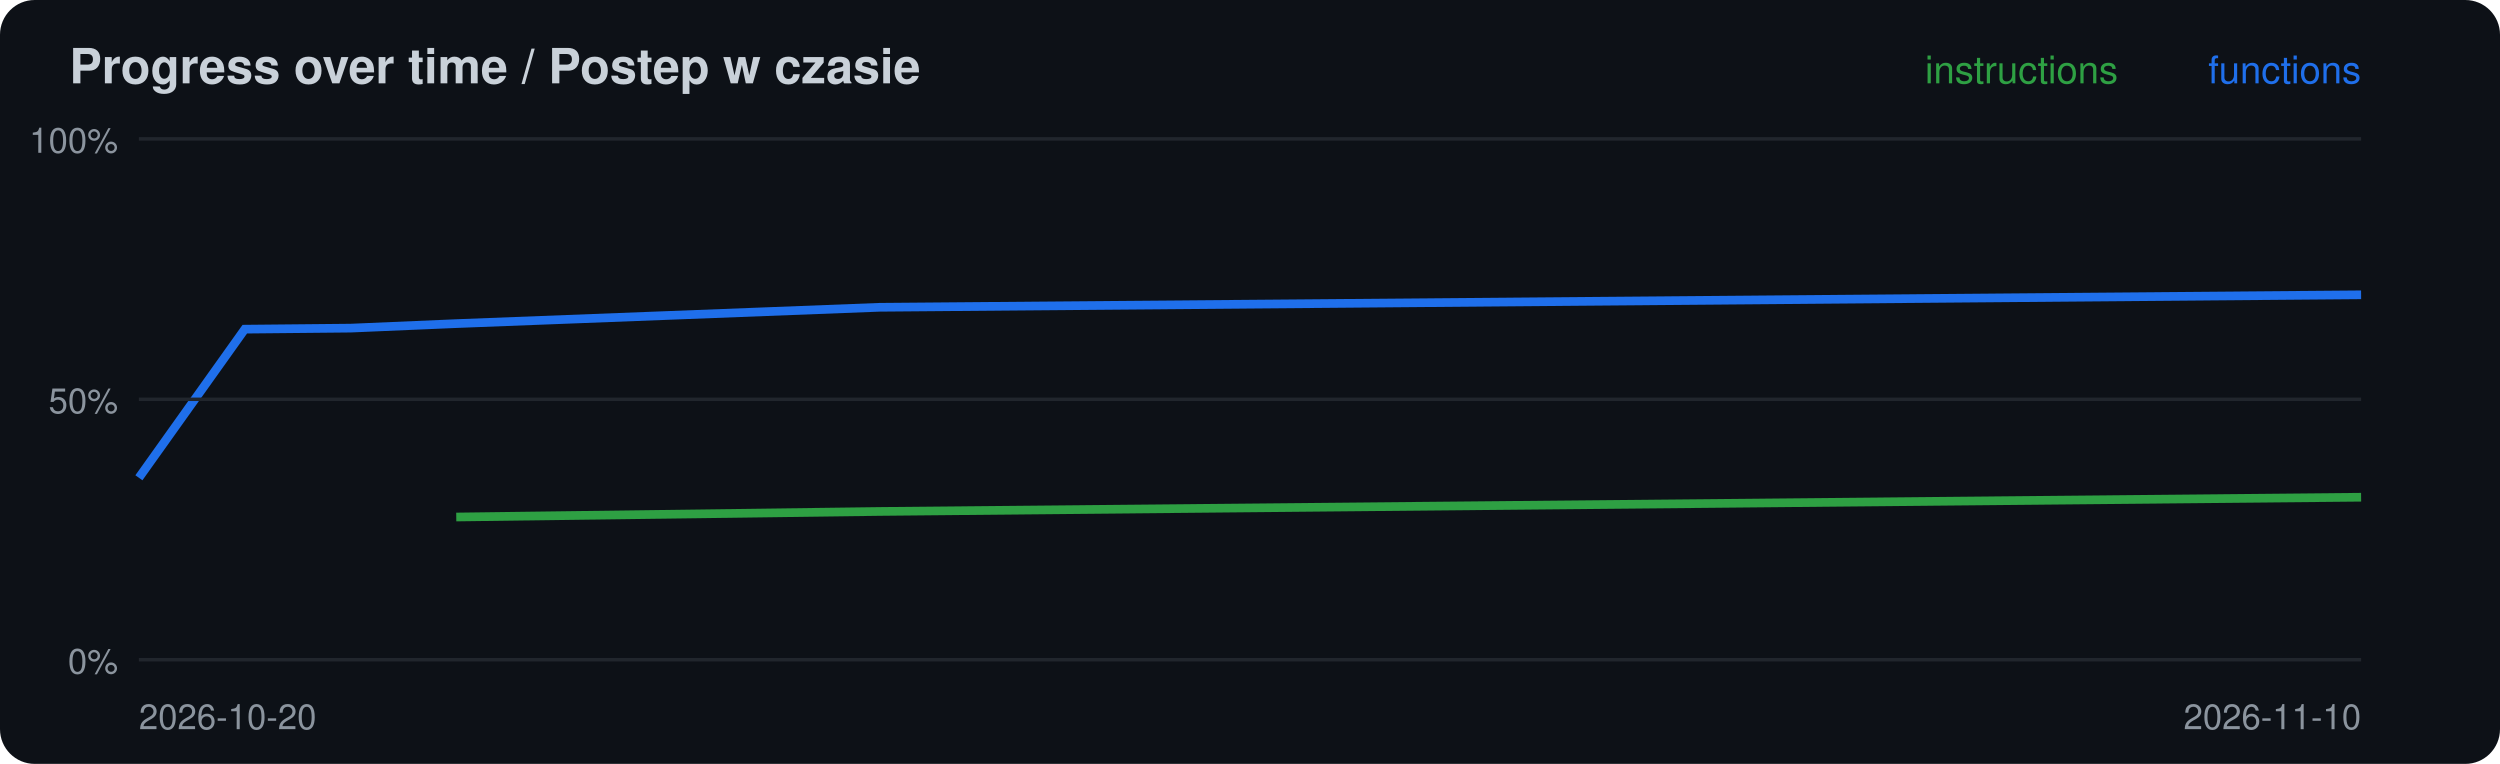
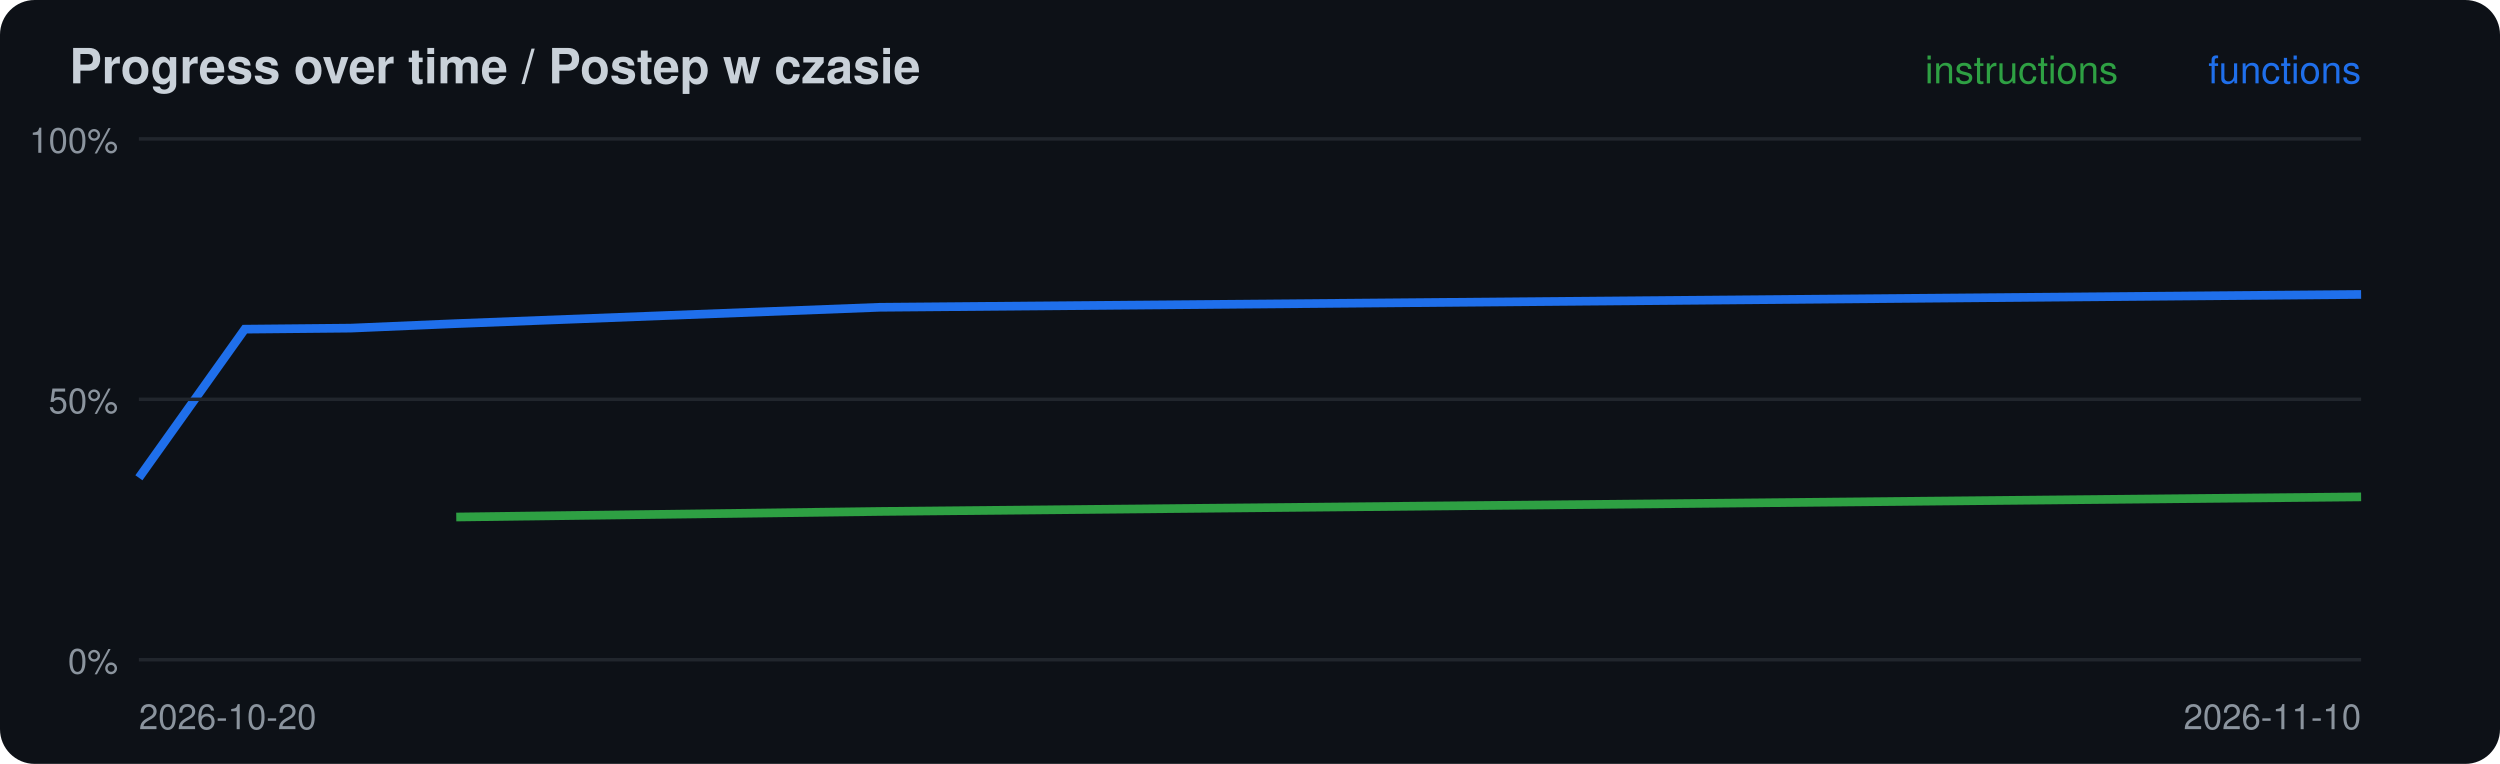
<svg xmlns="http://www.w3.org/2000/svg" width="720" height="220" viewBox="0 0 720 220">
  <rect width="720" height="220" rx="10" fill="#0d1117" />
  <text x="20" y="24" font-family="-apple-system,Segoe UI,Helvetica,Arial,sans-serif" font-size="14" font-weight="600" fill="#c9d1d9">Progress over time / Postep w czasie</text>
-   <polyline points="131.4,148.9 253.3,147.3 680.0,143.2" fill="none" stroke="#2ea043" stroke-width="2.5" />
-   <polyline points="40.0,137.6 70.5,94.8 101.0,94.5 131.4,93.2 253.3,88.5 680.0,84.9" fill="none" stroke="#1f6feb" stroke-width="2.5" />
+   <polyline points="131.4,148.9 253.3,147.3 680.0,143.1" fill="none" stroke="#2ea043" stroke-width="2.5" />
+   <polyline points="40.0,137.6 70.5,94.8 101.0,94.5 131.4,93.2 253.3,88.5 680.0,84.8" fill="none" stroke="#1f6feb" stroke-width="2.5" />
  <line x1="40" x2="680" y1="190.0" y2="190.0" stroke="#21262d" />
  <text x="34" y="194.0" font-family="-apple-system,Segoe UI,Helvetica,Arial,sans-serif" font-size="10" fill="#8b949e" text-anchor="end">0%</text>
  <line x1="40" x2="680" y1="115.0" y2="115.0" stroke="#21262d" />
  <text x="34" y="119.0" font-family="-apple-system,Segoe UI,Helvetica,Arial,sans-serif" font-size="10" fill="#8b949e" text-anchor="end">50%</text>
  <line x1="40" x2="680" y1="40.0" y2="40.0" stroke="#21262d" />
  <text x="34" y="44.0" font-family="-apple-system,Segoe UI,Helvetica,Arial,sans-serif" font-size="10" fill="#8b949e" text-anchor="end">100%</text>
  <text x="40" y="210" font-family="-apple-system,Segoe UI,Helvetica,Arial,sans-serif" font-size="10" fill="#8b949e">2026-10-20</text>
  <text x="680" y="24" font-family="-apple-system,Segoe UI,Helvetica,Arial,sans-serif" font-size="11" fill="#1f6feb" text-anchor="end">functions</text>
  <text x="610" y="24" font-family="-apple-system,Segoe UI,Helvetica,Arial,sans-serif" font-size="11" fill="#2ea043" text-anchor="end">instructions</text>
  <text x="680" y="210" font-family="-apple-system,Segoe UI,Helvetica,Arial,sans-serif" font-size="10" fill="#8b949e" text-anchor="end">2026-11-10</text>
</svg>
